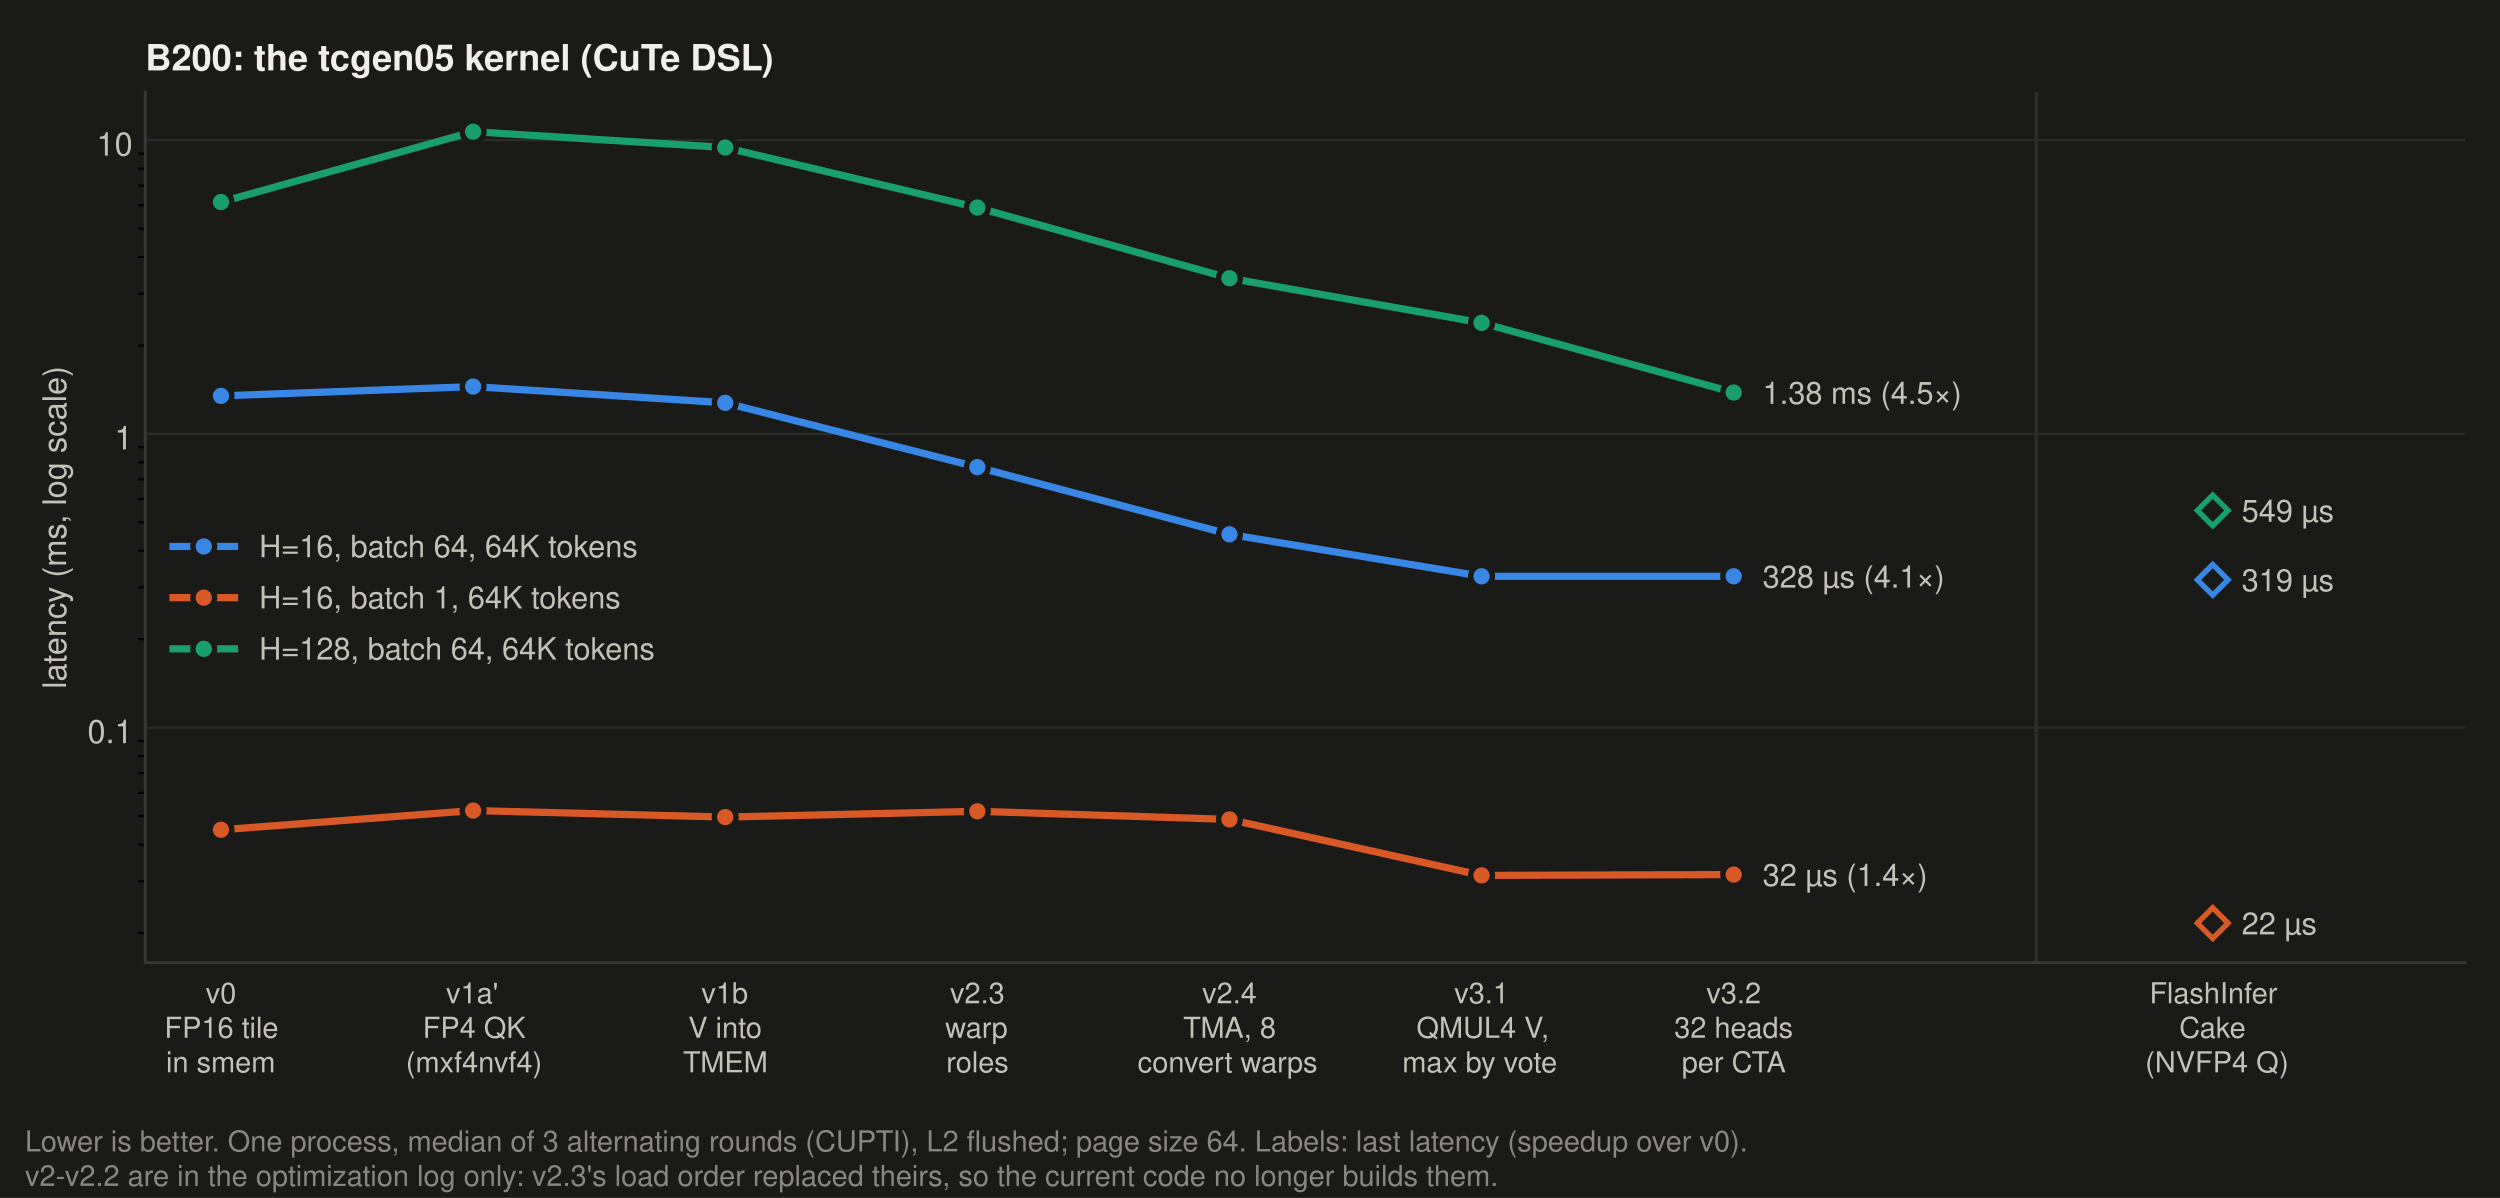
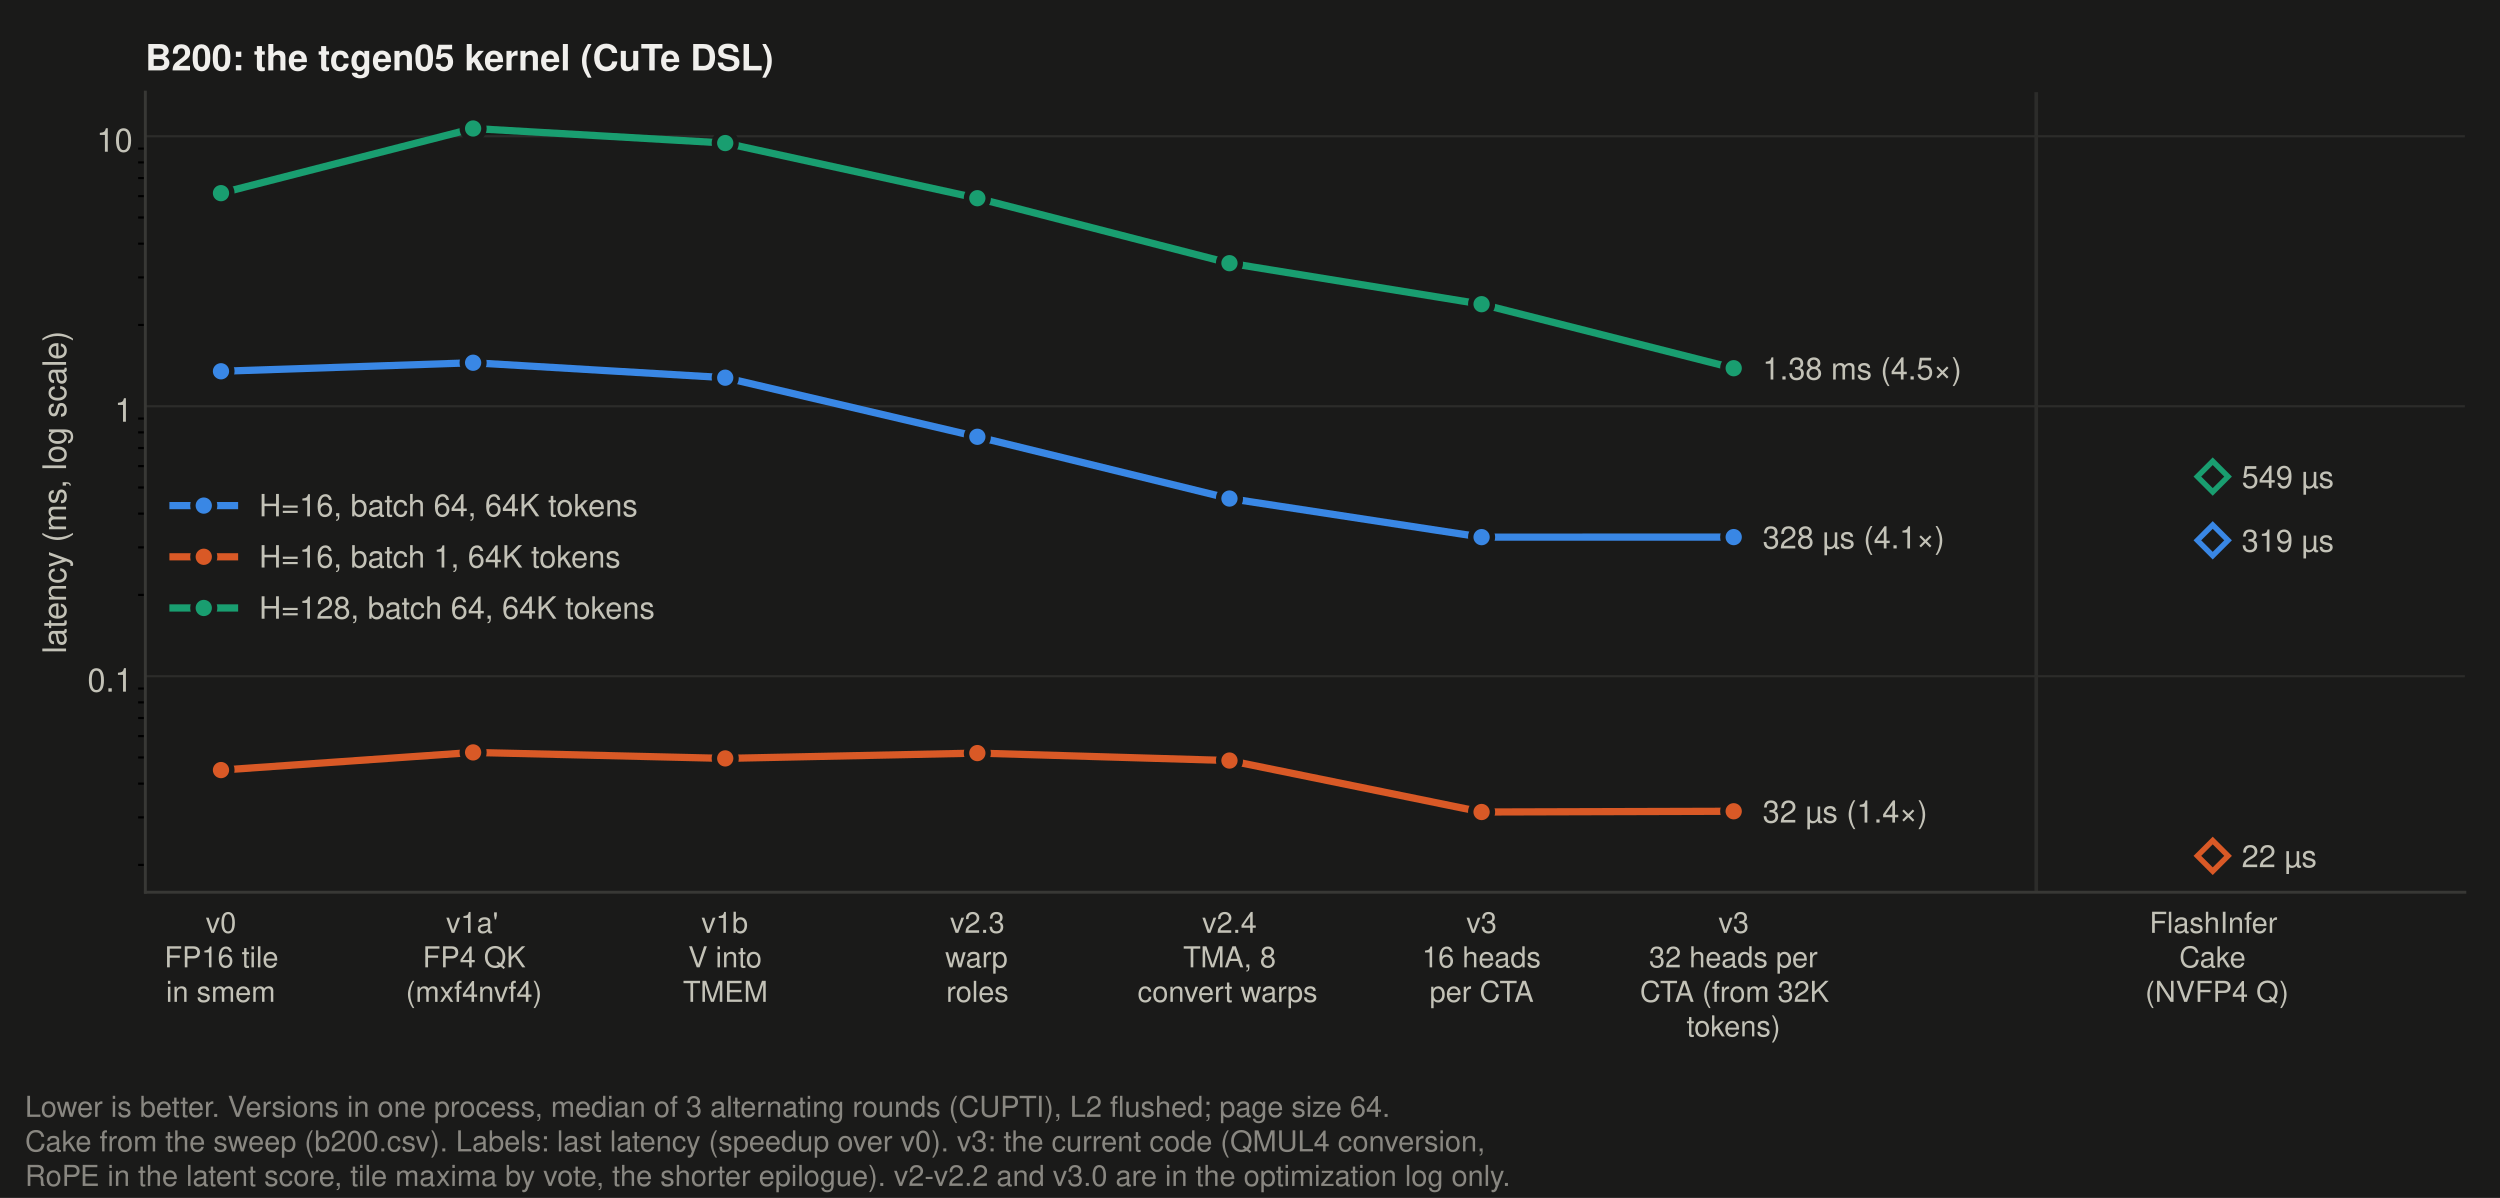
<svg xmlns="http://www.w3.org/2000/svg" xmlns:xlink="http://www.w3.org/1999/xlink" width="691.2pt" height="331.2pt" viewBox="0 0 691.2 331.2" version="1.1">
  <defs>
    <style type="text/css">*{stroke-linejoin: round; stroke-linecap: butt}</style>
  </defs>
  <g id="figure_1">
    <g id="patch_1">
      <path d="M 0 331.2  L 691.2 331.2  L 691.2 0  L 0 0  z " style="fill: #1a1a19" />
    </g>
    <g id="axes_1">
      <g id="patch_2">
-         <path d="M 40.188 266.164  L 681.48 266.164  L 681.48 25.47  L 40.188 25.47  z " style="fill: #1a1a19" />
+         <path d="M 40.188 246.684  L 681.48 246.684  L 681.48 25.47  L 40.188 25.47  z " style="fill: #1a1a19" />
      </g>
      <g id="matplotlib.axis_1">
        <g id="xtick_1">
          <g id="line2d_1" />
          <g id="text_1">
-             <text style="font-size: 8px; font-family: 'Helvetica Neue', 'Helvetica', 'Arial', 'DejaVu Sans', sans-serif; fill: #c3c2b7" transform="translate(56.87595 277.392)">v0</text>
-             <text style="font-size: 8px; font-family: 'Helvetica Neue', 'Helvetica', 'Arial', 'DejaVu Sans', sans-serif; fill: #c3c2b7" transform="translate(45.46782 286.936)">FP16 tile</text>
-             <text style="font-size: 8px; font-family: 'Helvetica Neue', 'Helvetica', 'Arial', 'DejaVu Sans', sans-serif; fill: #c3c2b7" transform="translate(45.90407 296.48)">in smem</text>
+             <text style="font-size: 8px; font-family: 'Helvetica Neue', 'Helvetica', 'Arial', 'DejaVu Sans', sans-serif; fill: #c3c2b7" transform="translate(56.87595 257.912)">v0</text>
+             <text style="font-size: 8px; font-family: 'Helvetica Neue', 'Helvetica', 'Arial', 'DejaVu Sans', sans-serif; fill: #c3c2b7" transform="translate(45.46782 267.456)">FP16 tile</text>
+             <text style="font-size: 8px; font-family: 'Helvetica Neue', 'Helvetica', 'Arial', 'DejaVu Sans', sans-serif; fill: #c3c2b7" transform="translate(45.90407 277)">in smem</text>
          </g>
        </g>
        <g id="xtick_2">
          <g id="line2d_2" />
          <g id="text_2">
-             <text style="font-size: 8px; font-family: 'Helvetica Neue', 'Helvetica', 'Arial', 'DejaVu Sans', sans-serif; fill: #c3c2b7" transform="translate(123.3216 277.392)">v1a'</text>
-             <text style="font-size: 8px; font-family: 'Helvetica Neue', 'Helvetica', 'Arial', 'DejaVu Sans', sans-serif; fill: #c3c2b7" transform="translate(116.8735 286.936)">FP4 QK</text>
-             <text style="font-size: 8px; font-family: 'Helvetica Neue', 'Helvetica', 'Arial', 'DejaVu Sans', sans-serif; fill: #c3c2b7" transform="translate(112.2103 296.48)">(mxf4nvf4)</text>
+             <text style="font-size: 8px; font-family: 'Helvetica Neue', 'Helvetica', 'Arial', 'DejaVu Sans', sans-serif; fill: #c3c2b7" transform="translate(123.3216 257.912)">v1a'</text>
+             <text style="font-size: 8px; font-family: 'Helvetica Neue', 'Helvetica', 'Arial', 'DejaVu Sans', sans-serif; fill: #c3c2b7" transform="translate(116.8735 267.456)">FP4 QK</text>
+             <text style="font-size: 8px; font-family: 'Helvetica Neue', 'Helvetica', 'Arial', 'DejaVu Sans', sans-serif; fill: #c3c2b7" transform="translate(112.2103 277)">(mxf4nvf4)</text>
          </g>
        </g>
        <g id="xtick_3">
          <g id="line2d_3" />
          <g id="text_3">
-             <text style="font-size: 8px; font-family: 'Helvetica Neue', 'Helvetica', 'Arial', 'DejaVu Sans', sans-serif; fill: #c3c2b7" transform="translate(193.9154 277.392)">v1b</text>
-             <text style="font-size: 8px; font-family: 'Helvetica Neue', 'Helvetica', 'Arial', 'DejaVu Sans', sans-serif; fill: #c3c2b7" transform="translate(190.2873 286.936)">V into</text>
-             <text style="font-size: 8px; font-family: 'Helvetica Neue', 'Helvetica', 'Arial', 'DejaVu Sans', sans-serif; fill: #c3c2b7" transform="translate(188.8035 296.48)">TMEM</text>
+             <text style="font-size: 8px; font-family: 'Helvetica Neue', 'Helvetica', 'Arial', 'DejaVu Sans', sans-serif; fill: #c3c2b7" transform="translate(193.9154 257.912)">v1b</text>
+             <text style="font-size: 8px; font-family: 'Helvetica Neue', 'Helvetica', 'Arial', 'DejaVu Sans', sans-serif; fill: #c3c2b7" transform="translate(190.2873 267.456)">V into</text>
+             <text style="font-size: 8px; font-family: 'Helvetica Neue', 'Helvetica', 'Arial', 'DejaVu Sans', sans-serif; fill: #c3c2b7" transform="translate(188.8035 277)">TMEM</text>
          </g>
        </g>
        <g id="xtick_4">
          <g id="line2d_4" />
          <g id="text_4">
-             <text style="font-size: 8px; font-family: 'Helvetica Neue', 'Helvetica', 'Arial', 'DejaVu Sans', sans-serif; fill: #c3c2b7" transform="translate(262.6573 277.392)">v2.3</text>
-             <text style="font-size: 8px; font-family: 'Helvetica Neue', 'Helvetica', 'Arial', 'DejaVu Sans', sans-serif; fill: #c3c2b7" transform="translate(261.3329 286.936)">warp</text>
-             <text style="font-size: 8px; font-family: 'Helvetica Neue', 'Helvetica', 'Arial', 'DejaVu Sans', sans-serif; fill: #c3c2b7" transform="translate(261.6242 296.48)">roles</text>
+             <text style="font-size: 8px; font-family: 'Helvetica Neue', 'Helvetica', 'Arial', 'DejaVu Sans', sans-serif; fill: #c3c2b7" transform="translate(262.6573 257.912)">v2.3</text>
+             <text style="font-size: 8px; font-family: 'Helvetica Neue', 'Helvetica', 'Arial', 'DejaVu Sans', sans-serif; fill: #c3c2b7" transform="translate(261.3329 267.456)">warp</text>
+             <text style="font-size: 8px; font-family: 'Helvetica Neue', 'Helvetica', 'Arial', 'DejaVu Sans', sans-serif; fill: #c3c2b7" transform="translate(261.6242 277)">roles</text>
          </g>
        </g>
        <g id="xtick_5">
          <g id="line2d_5" />
          <g id="text_5">
-             <text style="font-size: 8px; font-family: 'Helvetica Neue', 'Helvetica', 'Arial', 'DejaVu Sans', sans-serif; fill: #c3c2b7" transform="translate(332.3629 277.392)">v2.4</text>
-             <text style="font-size: 8px; font-family: 'Helvetica Neue', 'Helvetica', 'Arial', 'DejaVu Sans', sans-serif; fill: #c3c2b7" transform="translate(327.1029 286.936)">TMA, 8</text>
-             <text style="font-size: 8px; font-family: 'Helvetica Neue', 'Helvetica', 'Arial', 'DejaVu Sans', sans-serif; fill: #c3c2b7" transform="translate(314.5186 296.48)">convert warps</text>
+             <text style="font-size: 8px; font-family: 'Helvetica Neue', 'Helvetica', 'Arial', 'DejaVu Sans', sans-serif; fill: #c3c2b7" transform="translate(332.3629 257.912)">v2.4</text>
+             <text style="font-size: 8px; font-family: 'Helvetica Neue', 'Helvetica', 'Arial', 'DejaVu Sans', sans-serif; fill: #c3c2b7" transform="translate(327.1029 267.456)">TMA, 8</text>
+             <text style="font-size: 8px; font-family: 'Helvetica Neue', 'Helvetica', 'Arial', 'DejaVu Sans', sans-serif; fill: #c3c2b7" transform="translate(314.5186 277)">convert warps</text>
          </g>
        </g>
        <g id="xtick_6">
          <g id="line2d_6" />
          <g id="text_6">
-             <text style="font-size: 8px; font-family: 'Helvetica Neue', 'Helvetica', 'Arial', 'DejaVu Sans', sans-serif; fill: #c3c2b7" transform="translate(402.0686 277.392)">v3.1</text>
-             <text style="font-size: 8px; font-family: 'Helvetica Neue', 'Helvetica', 'Arial', 'DejaVu Sans', sans-serif; fill: #c3c2b7" transform="translate(391.6173 286.936)">QMUL4 V,</text>
-             <text style="font-size: 8px; font-family: 'Helvetica Neue', 'Helvetica', 'Arial', 'DejaVu Sans', sans-serif; fill: #c3c2b7" transform="translate(387.6961 296.48)">max by vote</text>
+             <text style="font-size: 8px; font-family: 'Helvetica Neue', 'Helvetica', 'Arial', 'DejaVu Sans', sans-serif; fill: #c3c2b7" transform="translate(405.4042 257.912)">v3</text>
+             <text style="font-size: 8px; font-family: 'Helvetica Neue', 'Helvetica', 'Arial', 'DejaVu Sans', sans-serif; fill: #c3c2b7" transform="translate(393.1767 267.456)">16 heads</text>
+             <text style="font-size: 8px; font-family: 'Helvetica Neue', 'Helvetica', 'Arial', 'DejaVu Sans', sans-serif; fill: #c3c2b7" transform="translate(395.2561 277)">per CTA</text>
          </g>
        </g>
        <g id="xtick_7">
          <g id="line2d_7" />
          <g id="text_7">
-             <text style="font-size: 8px; font-family: 'Helvetica Neue', 'Helvetica', 'Arial', 'DejaVu Sans', sans-serif; fill: #c3c2b7" transform="translate(471.7742 277.392)">v3.2</text>
-             <text style="font-size: 8px; font-family: 'Helvetica Neue', 'Helvetica', 'Arial', 'DejaVu Sans', sans-serif; fill: #c3c2b7" transform="translate(462.8824 286.936)">32 heads</text>
-             <text style="font-size: 8px; font-family: 'Helvetica Neue', 'Helvetica', 'Arial', 'DejaVu Sans', sans-serif; fill: #c3c2b7" transform="translate(464.9617 296.48)">per CTA</text>
+             <text style="font-size: 8px; font-family: 'Helvetica Neue', 'Helvetica', 'Arial', 'DejaVu Sans', sans-serif; fill: #c3c2b7" transform="translate(475.1099 257.912)">v3</text>
+             <text style="font-size: 8px; font-family: 'Helvetica Neue', 'Helvetica', 'Arial', 'DejaVu Sans', sans-serif; fill: #c3c2b7" transform="translate(455.9186 267.456)">32 heads per</text>
+             <text style="font-size: 8px; font-family: 'Helvetica Neue', 'Helvetica', 'Arial', 'DejaVu Sans', sans-serif; fill: #c3c2b7" transform="translate(453.398 277)">CTA (from 32K</text>
+             <text style="font-size: 8px; font-family: 'Helvetica Neue', 'Helvetica', 'Arial', 'DejaVu Sans', sans-serif; fill: #c3c2b7" transform="translate(466.293 286.544)">tokens)</text>
          </g>
        </g>
        <g id="xtick_8">
          <g id="line2d_8" />
          <g id="text_8">
-             <text style="font-size: 8px; font-family: 'Helvetica Neue', 'Helvetica', 'Arial', 'DejaVu Sans', sans-serif; fill: #c3c2b7" transform="translate(594.2943 277.392)">FlashInfer</text>
-             <text style="font-size: 8px; font-family: 'Helvetica Neue', 'Helvetica', 'Arial', 'DejaVu Sans', sans-serif; fill: #c3c2b7" transform="translate(602.5137 286.936)">Cake</text>
-             <text style="font-size: 8px; font-family: 'Helvetica Neue', 'Helvetica', 'Arial', 'DejaVu Sans', sans-serif; fill: #c3c2b7" transform="translate(593.1062 296.48)">(NVFP4 Q)</text>
+             <text style="font-size: 8px; font-family: 'Helvetica Neue', 'Helvetica', 'Arial', 'DejaVu Sans', sans-serif; fill: #c3c2b7" transform="translate(594.2943 257.912)">FlashInfer</text>
+             <text style="font-size: 8px; font-family: 'Helvetica Neue', 'Helvetica', 'Arial', 'DejaVu Sans', sans-serif; fill: #c3c2b7" transform="translate(602.5137 267.456)">Cake</text>
+             <text style="font-size: 8px; font-family: 'Helvetica Neue', 'Helvetica', 'Arial', 'DejaVu Sans', sans-serif; fill: #c3c2b7" transform="translate(593.1062 277)">(NVFP4 Q)</text>
          </g>
        </g>
      </g>
      <g id="matplotlib.axis_2">
        <g id="ytick_1">
          <g id="line2d_9">
-             <path d="M 40.188 201.173  L 681.48 201.173  " clip-path="url(#pf9c67b14f9)" style="fill: none; stroke: #2c2c2a; stroke-width: 0.6; stroke-linecap: square" />
+             <path d="M 40.188 186.953  L 681.48 186.953  " clip-path="url(#p9bd2ede2f8)" style="fill: none; stroke: #2c2c2a; stroke-width: 0.6; stroke-linecap: square" />
          </g>
          <g id="line2d_10" />
          <g id="text_9">
-             <text style="font-size: 9px; font-family: 'Helvetica Neue', 'Helvetica', 'Arial', 'DejaVu Sans', sans-serif; text-anchor: end; fill: #c3c2b7" x="36.688" y="205.457" transform="rotate(-0 36.688 205.4575)">0.1</text>
+             <text style="font-size: 9px; font-family: 'Helvetica Neue', 'Helvetica', 'Arial', 'DejaVu Sans', sans-serif; text-anchor: end; fill: #c3c2b7" x="36.688" y="191.237" transform="rotate(-0 36.688 191.2373)">0.1</text>
          </g>
        </g>
        <g id="ytick_2">
          <g id="line2d_11">
-             <path d="M 40.188 119.957  L 681.48 119.957  " clip-path="url(#pf9c67b14f9)" style="fill: none; stroke: #2c2c2a; stroke-width: 0.6; stroke-linecap: square" />
+             <path d="M 40.188 112.31  L 681.48 112.31  " clip-path="url(#p9bd2ede2f8)" style="fill: none; stroke: #2c2c2a; stroke-width: 0.6; stroke-linecap: square" />
          </g>
          <g id="line2d_12" />
          <g id="text_10">
-             <text style="font-size: 9px; font-family: 'Helvetica Neue', 'Helvetica', 'Arial', 'DejaVu Sans', sans-serif; text-anchor: end; fill: #c3c2b7" x="36.688" y="124.241" transform="rotate(-0 36.688 124.2412)">1</text>
+             <text style="font-size: 9px; font-family: 'Helvetica Neue', 'Helvetica', 'Arial', 'DejaVu Sans', sans-serif; text-anchor: end; fill: #c3c2b7" x="36.688" y="116.594" transform="rotate(-0 36.688 116.5941)">1</text>
          </g>
        </g>
        <g id="ytick_3">
          <g id="line2d_13">
-             <path d="M 40.188 38.741  L 681.48 38.741  " clip-path="url(#pf9c67b14f9)" style="fill: none; stroke: #2c2c2a; stroke-width: 0.6; stroke-linecap: square" />
+             <path d="M 40.188 37.667  L 681.48 37.667  " clip-path="url(#p9bd2ede2f8)" style="fill: none; stroke: #2c2c2a; stroke-width: 0.6; stroke-linecap: square" />
          </g>
          <g id="line2d_14" />
          <g id="text_11">
-             <text style="font-size: 9px; font-family: 'Helvetica Neue', 'Helvetica', 'Arial', 'DejaVu Sans', sans-serif; text-anchor: end; fill: #c3c2b7" x="36.688" y="43.025" transform="rotate(-0 36.688 43.02499)">10</text>
+             <text style="font-size: 9px; font-family: 'Helvetica Neue', 'Helvetica', 'Arial', 'DejaVu Sans', sans-serif; text-anchor: end; fill: #c3c2b7" x="36.688" y="41.951" transform="rotate(-0 36.688 41.95094)">10</text>
          </g>
        </g>
        <g id="ytick_4">
          <g id="line2d_15">
            <defs>
              <path id="mab02557f26" d="M 0 0  L -2 0  " style="stroke: #000000; stroke-width: 0.6" />
            </defs>
            <g>
-               <use xlink:href="#mab02557f26" x="40.188" y="257.941" style="stroke: #000000; stroke-width: 0.6" />
+               <use xlink:href="#mab02557f26" x="40.188" y="239.127" style="stroke: #000000; stroke-width: 0.6" />
            </g>
          </g>
        </g>
        <g id="ytick_5">
          <g id="line2d_16">
            <g>
-               <use xlink:href="#mab02557f26" x="40.188" y="243.64" style="stroke: #000000; stroke-width: 0.6" />
+               <use xlink:href="#mab02557f26" x="40.188" y="225.983" style="stroke: #000000; stroke-width: 0.6" />
            </g>
          </g>
        </g>
        <g id="ytick_6">
          <g id="line2d_17">
            <g>
-               <use xlink:href="#mab02557f26" x="40.188" y="233.493" style="stroke: #000000; stroke-width: 0.6" />
+               <use xlink:href="#mab02557f26" x="40.188" y="216.657" style="stroke: #000000; stroke-width: 0.6" />
            </g>
          </g>
        </g>
        <g id="ytick_7">
          <g id="line2d_18">
            <g>
-               <use xlink:href="#mab02557f26" x="40.188" y="225.622" style="stroke: #000000; stroke-width: 0.6" />
+               <use xlink:href="#mab02557f26" x="40.188" y="209.423" style="stroke: #000000; stroke-width: 0.6" />
            </g>
          </g>
        </g>
        <g id="ytick_8">
          <g id="line2d_19">
            <g>
-               <use xlink:href="#mab02557f26" x="40.188" y="219.191" style="stroke: #000000; stroke-width: 0.6" />
+               <use xlink:href="#mab02557f26" x="40.188" y="203.513" style="stroke: #000000; stroke-width: 0.6" />
            </g>
          </g>
        </g>
        <g id="ytick_9">
          <g id="line2d_20">
            <g>
-               <use xlink:href="#mab02557f26" x="40.188" y="213.754" style="stroke: #000000; stroke-width: 0.6" />
+               <use xlink:href="#mab02557f26" x="40.188" y="198.516" style="stroke: #000000; stroke-width: 0.6" />
            </g>
          </g>
        </g>
        <g id="ytick_10">
          <g id="line2d_21">
            <g>
-               <use xlink:href="#mab02557f26" x="40.188" y="209.044" style="stroke: #000000; stroke-width: 0.6" />
+               <use xlink:href="#mab02557f26" x="40.188" y="194.187" style="stroke: #000000; stroke-width: 0.6" />
            </g>
          </g>
        </g>
        <g id="ytick_11">
          <g id="line2d_22">
            <g>
-               <use xlink:href="#mab02557f26" x="40.188" y="204.89" style="stroke: #000000; stroke-width: 0.6" />
+               <use xlink:href="#mab02557f26" x="40.188" y="190.369" style="stroke: #000000; stroke-width: 0.6" />
            </g>
          </g>
        </g>
        <g id="ytick_12">
          <g id="line2d_23">
            <g>
-               <use xlink:href="#mab02557f26" x="40.188" y="176.725" style="stroke: #000000; stroke-width: 0.6" />
+               <use xlink:href="#mab02557f26" x="40.188" y="164.483" style="stroke: #000000; stroke-width: 0.6" />
            </g>
          </g>
        </g>
        <g id="ytick_13">
          <g id="line2d_24">
            <g>
-               <use xlink:href="#mab02557f26" x="40.188" y="162.423" style="stroke: #000000; stroke-width: 0.6" />
+               <use xlink:href="#mab02557f26" x="40.188" y="151.339" style="stroke: #000000; stroke-width: 0.6" />
            </g>
          </g>
        </g>
        <g id="ytick_14">
          <g id="line2d_25">
            <g>
-               <use xlink:href="#mab02557f26" x="40.188" y="152.276" style="stroke: #000000; stroke-width: 0.6" />
+               <use xlink:href="#mab02557f26" x="40.188" y="142.014" style="stroke: #000000; stroke-width: 0.6" />
            </g>
          </g>
        </g>
        <g id="ytick_15">
          <g id="line2d_26">
            <g>
-               <use xlink:href="#mab02557f26" x="40.188" y="144.406" style="stroke: #000000; stroke-width: 0.6" />
+               <use xlink:href="#mab02557f26" x="40.188" y="134.78" style="stroke: #000000; stroke-width: 0.6" />
            </g>
          </g>
        </g>
        <g id="ytick_16">
          <g id="line2d_27">
            <g>
-               <use xlink:href="#mab02557f26" x="40.188" y="137.975" style="stroke: #000000; stroke-width: 0.6" />
+               <use xlink:href="#mab02557f26" x="40.188" y="128.87" style="stroke: #000000; stroke-width: 0.6" />
            </g>
          </g>
        </g>
        <g id="ytick_17">
          <g id="line2d_28">
            <g>
-               <use xlink:href="#mab02557f26" x="40.188" y="132.538" style="stroke: #000000; stroke-width: 0.6" />
+               <use xlink:href="#mab02557f26" x="40.188" y="123.873" style="stroke: #000000; stroke-width: 0.6" />
            </g>
          </g>
        </g>
        <g id="ytick_18">
          <g id="line2d_29">
            <g>
-               <use xlink:href="#mab02557f26" x="40.188" y="127.828" style="stroke: #000000; stroke-width: 0.6" />
+               <use xlink:href="#mab02557f26" x="40.188" y="119.544" style="stroke: #000000; stroke-width: 0.6" />
            </g>
          </g>
        </g>
        <g id="ytick_19">
          <g id="line2d_30">
            <g>
-               <use xlink:href="#mab02557f26" x="40.188" y="123.673" style="stroke: #000000; stroke-width: 0.6" />
+               <use xlink:href="#mab02557f26" x="40.188" y="115.726" style="stroke: #000000; stroke-width: 0.6" />
            </g>
          </g>
        </g>
        <g id="ytick_20">
          <g id="line2d_31">
            <g>
-               <use xlink:href="#mab02557f26" x="40.188" y="95.509" style="stroke: #000000; stroke-width: 0.6" />
+               <use xlink:href="#mab02557f26" x="40.188" y="89.84" style="stroke: #000000; stroke-width: 0.6" />
            </g>
          </g>
        </g>
        <g id="ytick_21">
          <g id="line2d_32">
            <g>
-               <use xlink:href="#mab02557f26" x="40.188" y="81.207" style="stroke: #000000; stroke-width: 0.6" />
+               <use xlink:href="#mab02557f26" x="40.188" y="76.696" style="stroke: #000000; stroke-width: 0.6" />
            </g>
          </g>
        </g>
        <g id="ytick_22">
          <g id="line2d_33">
            <g>
-               <use xlink:href="#mab02557f26" x="40.188" y="71.06" style="stroke: #000000; stroke-width: 0.6" />
+               <use xlink:href="#mab02557f26" x="40.188" y="67.37" style="stroke: #000000; stroke-width: 0.6" />
            </g>
          </g>
        </g>
        <g id="ytick_23">
          <g id="line2d_34">
            <g>
-               <use xlink:href="#mab02557f26" x="40.188" y="63.19" style="stroke: #000000; stroke-width: 0.6" />
+               <use xlink:href="#mab02557f26" x="40.188" y="60.137" style="stroke: #000000; stroke-width: 0.6" />
            </g>
          </g>
        </g>
        <g id="ytick_24">
          <g id="line2d_35">
            <g>
-               <use xlink:href="#mab02557f26" x="40.188" y="56.759" style="stroke: #000000; stroke-width: 0.6" />
+               <use xlink:href="#mab02557f26" x="40.188" y="54.226" style="stroke: #000000; stroke-width: 0.6" />
            </g>
          </g>
        </g>
        <g id="ytick_25">
          <g id="line2d_36">
            <g>
-               <use xlink:href="#mab02557f26" x="40.188" y="51.322" style="stroke: #000000; stroke-width: 0.6" />
+               <use xlink:href="#mab02557f26" x="40.188" y="49.229" style="stroke: #000000; stroke-width: 0.6" />
            </g>
          </g>
        </g>
        <g id="ytick_26">
          <g id="line2d_37">
            <g>
-               <use xlink:href="#mab02557f26" x="40.188" y="46.612" style="stroke: #000000; stroke-width: 0.6" />
+               <use xlink:href="#mab02557f26" x="40.188" y="44.901" style="stroke: #000000; stroke-width: 0.6" />
            </g>
          </g>
        </g>
        <g id="ytick_27">
          <g id="line2d_38">
            <g>
-               <use xlink:href="#mab02557f26" x="40.188" y="42.457" style="stroke: #000000; stroke-width: 0.6" />
+               <use xlink:href="#mab02557f26" x="40.188" y="41.082" style="stroke: #000000; stroke-width: 0.6" />
            </g>
          </g>
        </g>
        <g id="text_12">
-           <text style="font-size: 9px; font-family: 'Helvetica Neue', 'Helvetica', 'Arial', 'DejaVu Sans', sans-serif; text-anchor: middle; fill: #c3c2b7" x="18.262" y="145.817" transform="rotate(-90 18.26241 145.817)">latency (ms, log scale)</text>
+           <text style="font-size: 9px; font-family: 'Helvetica Neue', 'Helvetica', 'Arial', 'DejaVu Sans', sans-serif; text-anchor: middle; fill: #c3c2b7" x="18.262" y="136.077" transform="rotate(-90 18.26241 136.077)">latency (ms, log scale)</text>
        </g>
      </g>
      <g id="line2d_39">
-         <path d="M 562.98 266.164  L 562.98 25.47  " clip-path="url(#pf9c67b14f9)" style="fill: none; stroke: #2c2c2a; stroke-linecap: square" />
+         <path d="M 562.98 246.684  L 562.98 25.47  " clip-path="url(#p9bd2ede2f8)" style="fill: none; stroke: #2c2c2a; stroke-linecap: square" />
      </g>
      <g id="patch_3">
-         <path d="M 40.188 266.164  L 40.188 25.47  " style="fill: none; stroke: #383835; stroke-width: 0.8; stroke-linejoin: miter; stroke-linecap: square" />
+         <path d="M 40.188 246.684  L 40.188 25.47  " style="fill: none; stroke: #383835; stroke-width: 0.8; stroke-linejoin: miter; stroke-linecap: square" />
      </g>
      <g id="patch_4">
-         <path d="M 40.188 266.164  L 681.48 266.164  " style="fill: none; stroke: #383835; stroke-width: 0.8; stroke-linejoin: miter; stroke-linecap: square" />
+         <path d="M 40.188 246.684  L 681.48 246.684  " style="fill: none; stroke: #383835; stroke-width: 0.8; stroke-linejoin: miter; stroke-linecap: square" />
      </g>
      <g id="line2d_40">
-         <path d="M 61.1 109.448  L 130.805 106.878  L 200.511 111.377  L 270.217 129.153  L 339.922 147.732  L 409.628 159.341  L 479.334 159.33  " clip-path="url(#pf9c67b14f9)" style="fill: none; stroke: #3987e5; stroke-width: 2; stroke-linecap: square" />
+         <path d="M 61.1 102.651  L 130.805 100.29  L 200.511 104.424  L 270.217 120.762  L 339.922 137.837  L 409.628 148.506  L 479.334 148.496  " clip-path="url(#p9bd2ede2f8)" style="fill: none; stroke: #3987e5; stroke-width: 2; stroke-linecap: square" />
        <defs>
          <path id="mf79007d55c" d="M 0 3  C 0.796 3 1.559 2.684 2.121 2.121  C 2.684 1.559 3 0.796 3 0  C 3 -0.796 2.684 -1.559 2.121 -2.121  C 1.559 -2.684 0.796 -3 0 -3  C -0.796 -3 -1.559 -2.684 -2.121 -2.121  C -2.684 -1.559 -3 -0.796 -3 0  C -3 0.796 -2.684 1.559 -2.121 2.121  C -1.559 2.684 -0.796 3 0 3  z " style="stroke: #1a1a19; stroke-width: 1.5" />
        </defs>
-         <g clip-path="url(#pf9c67b14f9)">
-           <use xlink:href="#mf79007d55c" x="61.1" y="109.448" style="fill: #3987e5; stroke: #1a1a19; stroke-width: 1.5" />
-           <use xlink:href="#mf79007d55c" x="130.805" y="106.878" style="fill: #3987e5; stroke: #1a1a19; stroke-width: 1.5" />
-           <use xlink:href="#mf79007d55c" x="200.511" y="111.377" style="fill: #3987e5; stroke: #1a1a19; stroke-width: 1.5" />
-           <use xlink:href="#mf79007d55c" x="270.217" y="129.153" style="fill: #3987e5; stroke: #1a1a19; stroke-width: 1.5" />
-           <use xlink:href="#mf79007d55c" x="339.922" y="147.732" style="fill: #3987e5; stroke: #1a1a19; stroke-width: 1.5" />
-           <use xlink:href="#mf79007d55c" x="409.628" y="159.341" style="fill: #3987e5; stroke: #1a1a19; stroke-width: 1.5" />
-           <use xlink:href="#mf79007d55c" x="479.334" y="159.33" style="fill: #3987e5; stroke: #1a1a19; stroke-width: 1.5" />
+         <g clip-path="url(#p9bd2ede2f8)">
+           <use xlink:href="#mf79007d55c" x="61.1" y="102.651" style="fill: #3987e5; stroke: #1a1a19; stroke-width: 1.5" />
+           <use xlink:href="#mf79007d55c" x="130.805" y="100.29" style="fill: #3987e5; stroke: #1a1a19; stroke-width: 1.5" />
+           <use xlink:href="#mf79007d55c" x="200.511" y="104.424" style="fill: #3987e5; stroke: #1a1a19; stroke-width: 1.5" />
+           <use xlink:href="#mf79007d55c" x="270.217" y="120.762" style="fill: #3987e5; stroke: #1a1a19; stroke-width: 1.5" />
+           <use xlink:href="#mf79007d55c" x="339.922" y="137.837" style="fill: #3987e5; stroke: #1a1a19; stroke-width: 1.5" />
+           <use xlink:href="#mf79007d55c" x="409.628" y="148.506" style="fill: #3987e5; stroke: #1a1a19; stroke-width: 1.5" />
+           <use xlink:href="#mf79007d55c" x="479.334" y="148.496" style="fill: #3987e5; stroke: #1a1a19; stroke-width: 1.5" />
        </g>
      </g>
      <g id="text_13">
-         <text style="font-size: 8.5px; font-family: 'Helvetica Neue', 'Helvetica', 'Arial', 'DejaVu Sans', sans-serif; text-anchor: start; fill: #c3c2b7" x="487.334" y="162.471" transform="rotate(-0 487.3336 162.4707)">328 µs  (4.1×)</text>
+         <text style="font-size: 8.5px; font-family: 'Helvetica Neue', 'Helvetica', 'Arial', 'DejaVu Sans', sans-serif; text-anchor: start; fill: #c3c2b7" x="487.334" y="151.637" transform="rotate(-0 487.3336 151.6371)">328 µs  (4.1×)</text>
      </g>
      <g id="line2d_41">
        <defs>
          <path id="m2bfd45a061" d="M -0 4.243  L 4.243 0  L 0 -4.243  L -4.243 -0  z " style="stroke: #3987e5; stroke-width: 1.5; stroke-linejoin: miter" />
        </defs>
-         <g clip-path="url(#pf9c67b14f9)">
-           <use xlink:href="#m2bfd45a061" x="611.774" y="160.302" style="fill-opacity: 0; stroke: #3987e5; stroke-width: 1.5; stroke-linejoin: miter" />
+         <g clip-path="url(#p9bd2ede2f8)">
+           <use xlink:href="#m2bfd45a061" x="611.774" y="149.389" style="fill-opacity: 0; stroke: #3987e5; stroke-width: 1.5; stroke-linejoin: miter" />
        </g>
      </g>
      <g id="text_14">
-         <text style="font-size: 8.5px; font-family: 'Helvetica Neue', 'Helvetica', 'Arial', 'DejaVu Sans', sans-serif; text-anchor: start; fill: #c3c2b7" x="619.774" y="163.442" transform="rotate(-0 619.7743 163.4423)">319 µs</text>
+         <text style="font-size: 8.5px; font-family: 'Helvetica Neue', 'Helvetica', 'Arial', 'DejaVu Sans', sans-serif; text-anchor: start; fill: #c3c2b7" x="619.774" y="152.53" transform="rotate(-0 619.7743 152.53)">319 µs</text>
      </g>
      <g id="line2d_42">
-         <path d="M 61.1 229.417  L 130.805 224.103  L 200.511 225.905  L 270.217 224.307  L 339.922 226.551  L 409.628 242.031  L 479.334 241.807  " clip-path="url(#pf9c67b14f9)" style="fill: none; stroke: #d95926; stroke-width: 2; stroke-linecap: square" />
+         <path d="M 61.1 212.911  L 130.805 208.027  L 200.511 209.684  L 270.217 208.214  L 339.922 210.277  L 409.628 224.504  L 479.334 224.298  " clip-path="url(#p9bd2ede2f8)" style="fill: none; stroke: #d95926; stroke-width: 2; stroke-linecap: square" />
        <defs>
          <path id="m51780b8e6a" d="M 0 3  C 0.796 3 1.559 2.684 2.121 2.121  C 2.684 1.559 3 0.796 3 0  C 3 -0.796 2.684 -1.559 2.121 -2.121  C 1.559 -2.684 0.796 -3 0 -3  C -0.796 -3 -1.559 -2.684 -2.121 -2.121  C -2.684 -1.559 -3 -0.796 -3 0  C -3 0.796 -2.684 1.559 -2.121 2.121  C -1.559 2.684 -0.796 3 0 3  z " style="stroke: #1a1a19; stroke-width: 1.5" />
        </defs>
-         <g clip-path="url(#pf9c67b14f9)">
-           <use xlink:href="#m51780b8e6a" x="61.1" y="229.417" style="fill: #d95926; stroke: #1a1a19; stroke-width: 1.5" />
-           <use xlink:href="#m51780b8e6a" x="130.805" y="224.103" style="fill: #d95926; stroke: #1a1a19; stroke-width: 1.5" />
-           <use xlink:href="#m51780b8e6a" x="200.511" y="225.905" style="fill: #d95926; stroke: #1a1a19; stroke-width: 1.5" />
-           <use xlink:href="#m51780b8e6a" x="270.217" y="224.307" style="fill: #d95926; stroke: #1a1a19; stroke-width: 1.5" />
-           <use xlink:href="#m51780b8e6a" x="339.922" y="226.551" style="fill: #d95926; stroke: #1a1a19; stroke-width: 1.5" />
-           <use xlink:href="#m51780b8e6a" x="409.628" y="242.031" style="fill: #d95926; stroke: #1a1a19; stroke-width: 1.5" />
-           <use xlink:href="#m51780b8e6a" x="479.334" y="241.807" style="fill: #d95926; stroke: #1a1a19; stroke-width: 1.5" />
+         <g clip-path="url(#p9bd2ede2f8)">
+           <use xlink:href="#m51780b8e6a" x="61.1" y="212.911" style="fill: #d95926; stroke: #1a1a19; stroke-width: 1.5" />
+           <use xlink:href="#m51780b8e6a" x="130.805" y="208.027" style="fill: #d95926; stroke: #1a1a19; stroke-width: 1.5" />
+           <use xlink:href="#m51780b8e6a" x="200.511" y="209.684" style="fill: #d95926; stroke: #1a1a19; stroke-width: 1.5" />
+           <use xlink:href="#m51780b8e6a" x="270.217" y="208.214" style="fill: #d95926; stroke: #1a1a19; stroke-width: 1.5" />
+           <use xlink:href="#m51780b8e6a" x="339.922" y="210.277" style="fill: #d95926; stroke: #1a1a19; stroke-width: 1.5" />
+           <use xlink:href="#m51780b8e6a" x="409.628" y="224.504" style="fill: #d95926; stroke: #1a1a19; stroke-width: 1.5" />
+           <use xlink:href="#m51780b8e6a" x="479.334" y="224.298" style="fill: #d95926; stroke: #1a1a19; stroke-width: 1.5" />
        </g>
      </g>
      <g id="text_15">
-         <text style="font-size: 8.5px; font-family: 'Helvetica Neue', 'Helvetica', 'Arial', 'DejaVu Sans', sans-serif; text-anchor: start; fill: #c3c2b7" x="487.334" y="244.948" transform="rotate(-0 487.3336 244.9478)">32 µs  (1.4×)</text>
+         <text style="font-size: 8.5px; font-family: 'Helvetica Neue', 'Helvetica', 'Arial', 'DejaVu Sans', sans-serif; text-anchor: start; fill: #c3c2b7" x="487.334" y="227.439" transform="rotate(-0 487.3336 227.439)">32 µs  (1.4×)</text>
      </g>
      <g id="line2d_43">
        <defs>
          <path id="m896b7546c1" d="M -0 4.243  L 4.243 0  L 0 -4.243  L -4.243 -0  z " style="stroke: #d95926; stroke-width: 1.5; stroke-linejoin: miter" />
        </defs>
-         <g clip-path="url(#pf9c67b14f9)">
-           <use xlink:href="#m896b7546c1" x="611.774" y="255.223" style="fill-opacity: 0; stroke: #d95926; stroke-width: 1.5; stroke-linejoin: miter" />
+         <g clip-path="url(#p9bd2ede2f8)">
+           <use xlink:href="#m896b7546c1" x="611.774" y="236.629" style="fill-opacity: 0; stroke: #d95926; stroke-width: 1.5; stroke-linejoin: miter" />
        </g>
      </g>
      <g id="text_16">
-         <text style="font-size: 8.5px; font-family: 'Helvetica Neue', 'Helvetica', 'Arial', 'DejaVu Sans', sans-serif; text-anchor: start; fill: #c3c2b7" x="619.774" y="258.364" transform="rotate(-0 619.7743 258.3641)">22 µs</text>
+         <text style="font-size: 8.5px; font-family: 'Helvetica Neue', 'Helvetica', 'Arial', 'DejaVu Sans', sans-serif; text-anchor: start; fill: #c3c2b7" x="619.774" y="239.77" transform="rotate(-0 619.7743 239.7696)">22 µs</text>
      </g>
      <g id="line2d_44">
-         <path d="M 61.1 55.861  L 130.805 36.411  L 200.511 40.793  L 270.217 57.383  L 339.922 76.93  L 409.628 89.265  L 479.334 108.525  " clip-path="url(#pf9c67b14f9)" style="fill: none; stroke: #199e70; stroke-width: 2; stroke-linecap: square" />
+         <path d="M 61.1 53.401  L 130.805 35.525  L 200.511 39.553  L 270.217 54.8  L 339.922 72.765  L 409.628 84.102  L 479.334 101.803  " clip-path="url(#p9bd2ede2f8)" style="fill: none; stroke: #199e70; stroke-width: 2; stroke-linecap: square" />
        <defs>
          <path id="m8c5b8fd240" d="M 0 3  C 0.796 3 1.559 2.684 2.121 2.121  C 2.684 1.559 3 0.796 3 0  C 3 -0.796 2.684 -1.559 2.121 -2.121  C 1.559 -2.684 0.796 -3 0 -3  C -0.796 -3 -1.559 -2.684 -2.121 -2.121  C -2.684 -1.559 -3 -0.796 -3 0  C -3 0.796 -2.684 1.559 -2.121 2.121  C -1.559 2.684 -0.796 3 0 3  z " style="stroke: #1a1a19; stroke-width: 1.5" />
        </defs>
-         <g clip-path="url(#pf9c67b14f9)">
-           <use xlink:href="#m8c5b8fd240" x="61.1" y="55.861" style="fill: #199e70; stroke: #1a1a19; stroke-width: 1.5" />
-           <use xlink:href="#m8c5b8fd240" x="130.805" y="36.411" style="fill: #199e70; stroke: #1a1a19; stroke-width: 1.5" />
-           <use xlink:href="#m8c5b8fd240" x="200.511" y="40.793" style="fill: #199e70; stroke: #1a1a19; stroke-width: 1.5" />
-           <use xlink:href="#m8c5b8fd240" x="270.217" y="57.383" style="fill: #199e70; stroke: #1a1a19; stroke-width: 1.5" />
-           <use xlink:href="#m8c5b8fd240" x="339.922" y="76.93" style="fill: #199e70; stroke: #1a1a19; stroke-width: 1.5" />
-           <use xlink:href="#m8c5b8fd240" x="409.628" y="89.265" style="fill: #199e70; stroke: #1a1a19; stroke-width: 1.5" />
-           <use xlink:href="#m8c5b8fd240" x="479.334" y="108.525" style="fill: #199e70; stroke: #1a1a19; stroke-width: 1.5" />
+         <g clip-path="url(#p9bd2ede2f8)">
+           <use xlink:href="#m8c5b8fd240" x="61.1" y="53.401" style="fill: #199e70; stroke: #1a1a19; stroke-width: 1.5" />
+           <use xlink:href="#m8c5b8fd240" x="130.805" y="35.525" style="fill: #199e70; stroke: #1a1a19; stroke-width: 1.5" />
+           <use xlink:href="#m8c5b8fd240" x="200.511" y="39.553" style="fill: #199e70; stroke: #1a1a19; stroke-width: 1.5" />
+           <use xlink:href="#m8c5b8fd240" x="270.217" y="54.8" style="fill: #199e70; stroke: #1a1a19; stroke-width: 1.5" />
+           <use xlink:href="#m8c5b8fd240" x="339.922" y="72.765" style="fill: #199e70; stroke: #1a1a19; stroke-width: 1.5" />
+           <use xlink:href="#m8c5b8fd240" x="409.628" y="84.102" style="fill: #199e70; stroke: #1a1a19; stroke-width: 1.5" />
+           <use xlink:href="#m8c5b8fd240" x="479.334" y="101.803" style="fill: #199e70; stroke: #1a1a19; stroke-width: 1.5" />
        </g>
      </g>
      <g id="text_17">
-         <text style="font-size: 8.5px; font-family: 'Helvetica Neue', 'Helvetica', 'Arial', 'DejaVu Sans', sans-serif; text-anchor: start; fill: #c3c2b7" x="487.334" y="111.666" transform="rotate(-0 487.3336 111.666)">1.38 ms  (4.5×)</text>
+         <text style="font-size: 8.5px; font-family: 'Helvetica Neue', 'Helvetica', 'Arial', 'DejaVu Sans', sans-serif; text-anchor: start; fill: #c3c2b7" x="487.334" y="104.944" transform="rotate(-0 487.3336 104.9441)">1.38 ms  (4.5×)</text>
      </g>
      <g id="line2d_45">
        <defs>
          <path id="m7bd3f782ab" d="M -0 4.243  L 4.243 0  L 0 -4.243  L -4.243 -0  z " style="stroke: #199e70; stroke-width: 1.5; stroke-linejoin: miter" />
        </defs>
-         <g clip-path="url(#pf9c67b14f9)">
-           <use xlink:href="#m7bd3f782ab" x="611.774" y="141.125" style="fill-opacity: 0; stroke: #199e70; stroke-width: 1.5; stroke-linejoin: miter" />
+         <g clip-path="url(#p9bd2ede2f8)">
+           <use xlink:href="#m7bd3f782ab" x="611.774" y="131.765" style="fill-opacity: 0; stroke: #199e70; stroke-width: 1.5; stroke-linejoin: miter" />
        </g>
      </g>
      <g id="text_18">
-         <text style="font-size: 8.5px; font-family: 'Helvetica Neue', 'Helvetica', 'Arial', 'DejaVu Sans', sans-serif; text-anchor: start; fill: #c3c2b7" x="619.774" y="144.266" transform="rotate(-0 619.7743 144.2658)">549 µs</text>
+         <text style="font-size: 8.5px; font-family: 'Helvetica Neue', 'Helvetica', 'Arial', 'DejaVu Sans', sans-serif; text-anchor: start; fill: #c3c2b7" x="619.774" y="134.906" transform="rotate(-0 619.7743 134.9055)">549 µs</text>
      </g>
      <g id="text_19">
        <text style="font-weight: 700; font-size: 10px; font-family: 'Helvetica Neue', 'Helvetica', 'Arial', 'DejaVu Sans', sans-serif; text-anchor: start; fill: #f0efec" x="40.188" y="19.47" transform="rotate(-0 40.188 19.47)">B200: the tcgen05 kernel (CuTe DSL)</text>
      </g>
      <g id="legend_1">
        <g id="line2d_46">
-           <path d="M 47.838 151.086  L 56.338 151.086  L 64.838 151.086  " style="fill: none; stroke: #3987e5; stroke-width: 2; stroke-linecap: square" />
+           <path d="M 47.838 139.787  L 56.338 139.787  L 64.838 139.787  " style="fill: none; stroke: #3987e5; stroke-width: 2; stroke-linecap: square" />
          <g>
-             <use xlink:href="#mf79007d55c" x="56.338" y="151.086" style="fill: #3987e5; stroke: #1a1a19; stroke-width: 1.5" />
+             <use xlink:href="#mf79007d55c" x="56.338" y="139.787" style="fill: #3987e5; stroke: #1a1a19; stroke-width: 1.5" />
          </g>
        </g>
        <g id="text_20">
-           <text style="font-size: 8.5px; font-family: 'Helvetica Neue', 'Helvetica', 'Arial', 'DejaVu Sans', sans-serif; text-anchor: start; fill: #c3c2b7" x="71.638" y="154.061" transform="rotate(-0 71.638 154.0608)">H=16, batch 64, 64K tokens</text>
+           <text style="font-size: 8.5px; font-family: 'Helvetica Neue', 'Helvetica', 'Arial', 'DejaVu Sans', sans-serif; text-anchor: start; fill: #c3c2b7" x="71.638" y="142.762" transform="rotate(-0 71.638 142.7624)">H=16, batch 64, 64K tokens</text>
        </g>
        <g id="line2d_47">
-           <path d="M 47.838 165.238  L 56.338 165.238  L 64.838 165.238  " style="fill: none; stroke: #d95926; stroke-width: 2; stroke-linecap: square" />
+           <path d="M 47.838 153.94  L 56.338 153.94  L 64.838 153.94  " style="fill: none; stroke: #d95926; stroke-width: 2; stroke-linecap: square" />
          <g>
-             <use xlink:href="#m51780b8e6a" x="56.338" y="165.238" style="fill: #d95926; stroke: #1a1a19; stroke-width: 1.5" />
+             <use xlink:href="#m51780b8e6a" x="56.338" y="153.94" style="fill: #d95926; stroke: #1a1a19; stroke-width: 1.5" />
          </g>
        </g>
        <g id="text_21">
-           <text style="font-size: 8.5px; font-family: 'Helvetica Neue', 'Helvetica', 'Arial', 'DejaVu Sans', sans-serif; text-anchor: start; fill: #c3c2b7" x="71.638" y="168.213" transform="rotate(-0 71.638 168.2133)">H=16, batch 1, 64K tokens</text>
+           <text style="font-size: 8.5px; font-family: 'Helvetica Neue', 'Helvetica', 'Arial', 'DejaVu Sans', sans-serif; text-anchor: start; fill: #c3c2b7" x="71.638" y="156.915" transform="rotate(-0 71.638 156.9149)">H=16, batch 1, 64K tokens</text>
        </g>
        <g id="line2d_48">
-           <path d="M 47.838 179.391  L 56.338 179.391  L 64.838 179.391  " style="fill: none; stroke: #199e70; stroke-width: 2; stroke-linecap: square" />
+           <path d="M 47.838 168.092  L 56.338 168.092  L 64.838 168.092  " style="fill: none; stroke: #199e70; stroke-width: 2; stroke-linecap: square" />
          <g>
-             <use xlink:href="#m8c5b8fd240" x="56.338" y="179.391" style="fill: #199e70; stroke: #1a1a19; stroke-width: 1.5" />
+             <use xlink:href="#m8c5b8fd240" x="56.338" y="168.092" style="fill: #199e70; stroke: #1a1a19; stroke-width: 1.5" />
          </g>
        </g>
        <g id="text_22">
-           <text style="font-size: 8.5px; font-family: 'Helvetica Neue', 'Helvetica', 'Arial', 'DejaVu Sans', sans-serif; text-anchor: start; fill: #c3c2b7" x="71.638" y="182.366" transform="rotate(-0 71.638 182.3658)">H=128, batch 64, 64K tokens</text>
+           <text style="font-size: 8.5px; font-family: 'Helvetica Neue', 'Helvetica', 'Arial', 'DejaVu Sans', sans-serif; text-anchor: start; fill: #c3c2b7" x="71.638" y="171.067" transform="rotate(-0 71.638 171.0674)">H=128, batch 64, 64K tokens</text>
        </g>
      </g>
    </g>
    <g id="text_23">
-       <text style="font-size: 8px; font-family: 'Helvetica Neue', 'Helvetica', 'Arial', 'DejaVu Sans', sans-serif; fill: #898781" transform="translate(6.912 318.344)">Lower is better. One process, median of 3 alternating rounds (CUPTI), L2 flushed; page size 64. Labels: last latency (speedup over v0).</text>
-       <text style="font-size: 8px; font-family: 'Helvetica Neue', 'Helvetica', 'Arial', 'DejaVu Sans', sans-serif; fill: #898781" transform="translate(6.912 327.888)">v2-v2.2 are in the optimization log only: v2.3's load order replaced theirs, so the current code no longer builds them.</text>
+       <text style="font-size: 8px; font-family: 'Helvetica Neue', 'Helvetica', 'Arial', 'DejaVu Sans', sans-serif; fill: #898781" transform="translate(6.912 308.8)">Lower is better. Versions in one process, median of 3 alternating rounds (CUPTI), L2 flushed; page size 64.</text>
+       <text style="font-size: 8px; font-family: 'Helvetica Neue', 'Helvetica', 'Arial', 'DejaVu Sans', sans-serif; fill: #898781" transform="translate(6.912 318.344)">Cake from the sweep (b200.csv). Labels: last latency (speedup over v0). v3: the current code (QMUL4 conversion,</text>
+       <text style="font-size: 8px; font-family: 'Helvetica Neue', 'Helvetica', 'Arial', 'DejaVu Sans', sans-serif; fill: #898781" transform="translate(6.912 327.888)">RoPE in the latent score, tile maxima by vote, the shorter epilogue). v2-v2.2 and v3.0 are in the optimization log only.</text>
    </g>
  </g>
  <defs>
-     <clipPath id="pf9c67b14f9">
-       <rect x="40.188" y="25.47" width="641.292" height="240.694" />
+     <clipPath id="p9bd2ede2f8">
+       <rect x="40.188" y="25.47" width="641.292" height="221.214" />
    </clipPath>
  </defs>
</svg>
